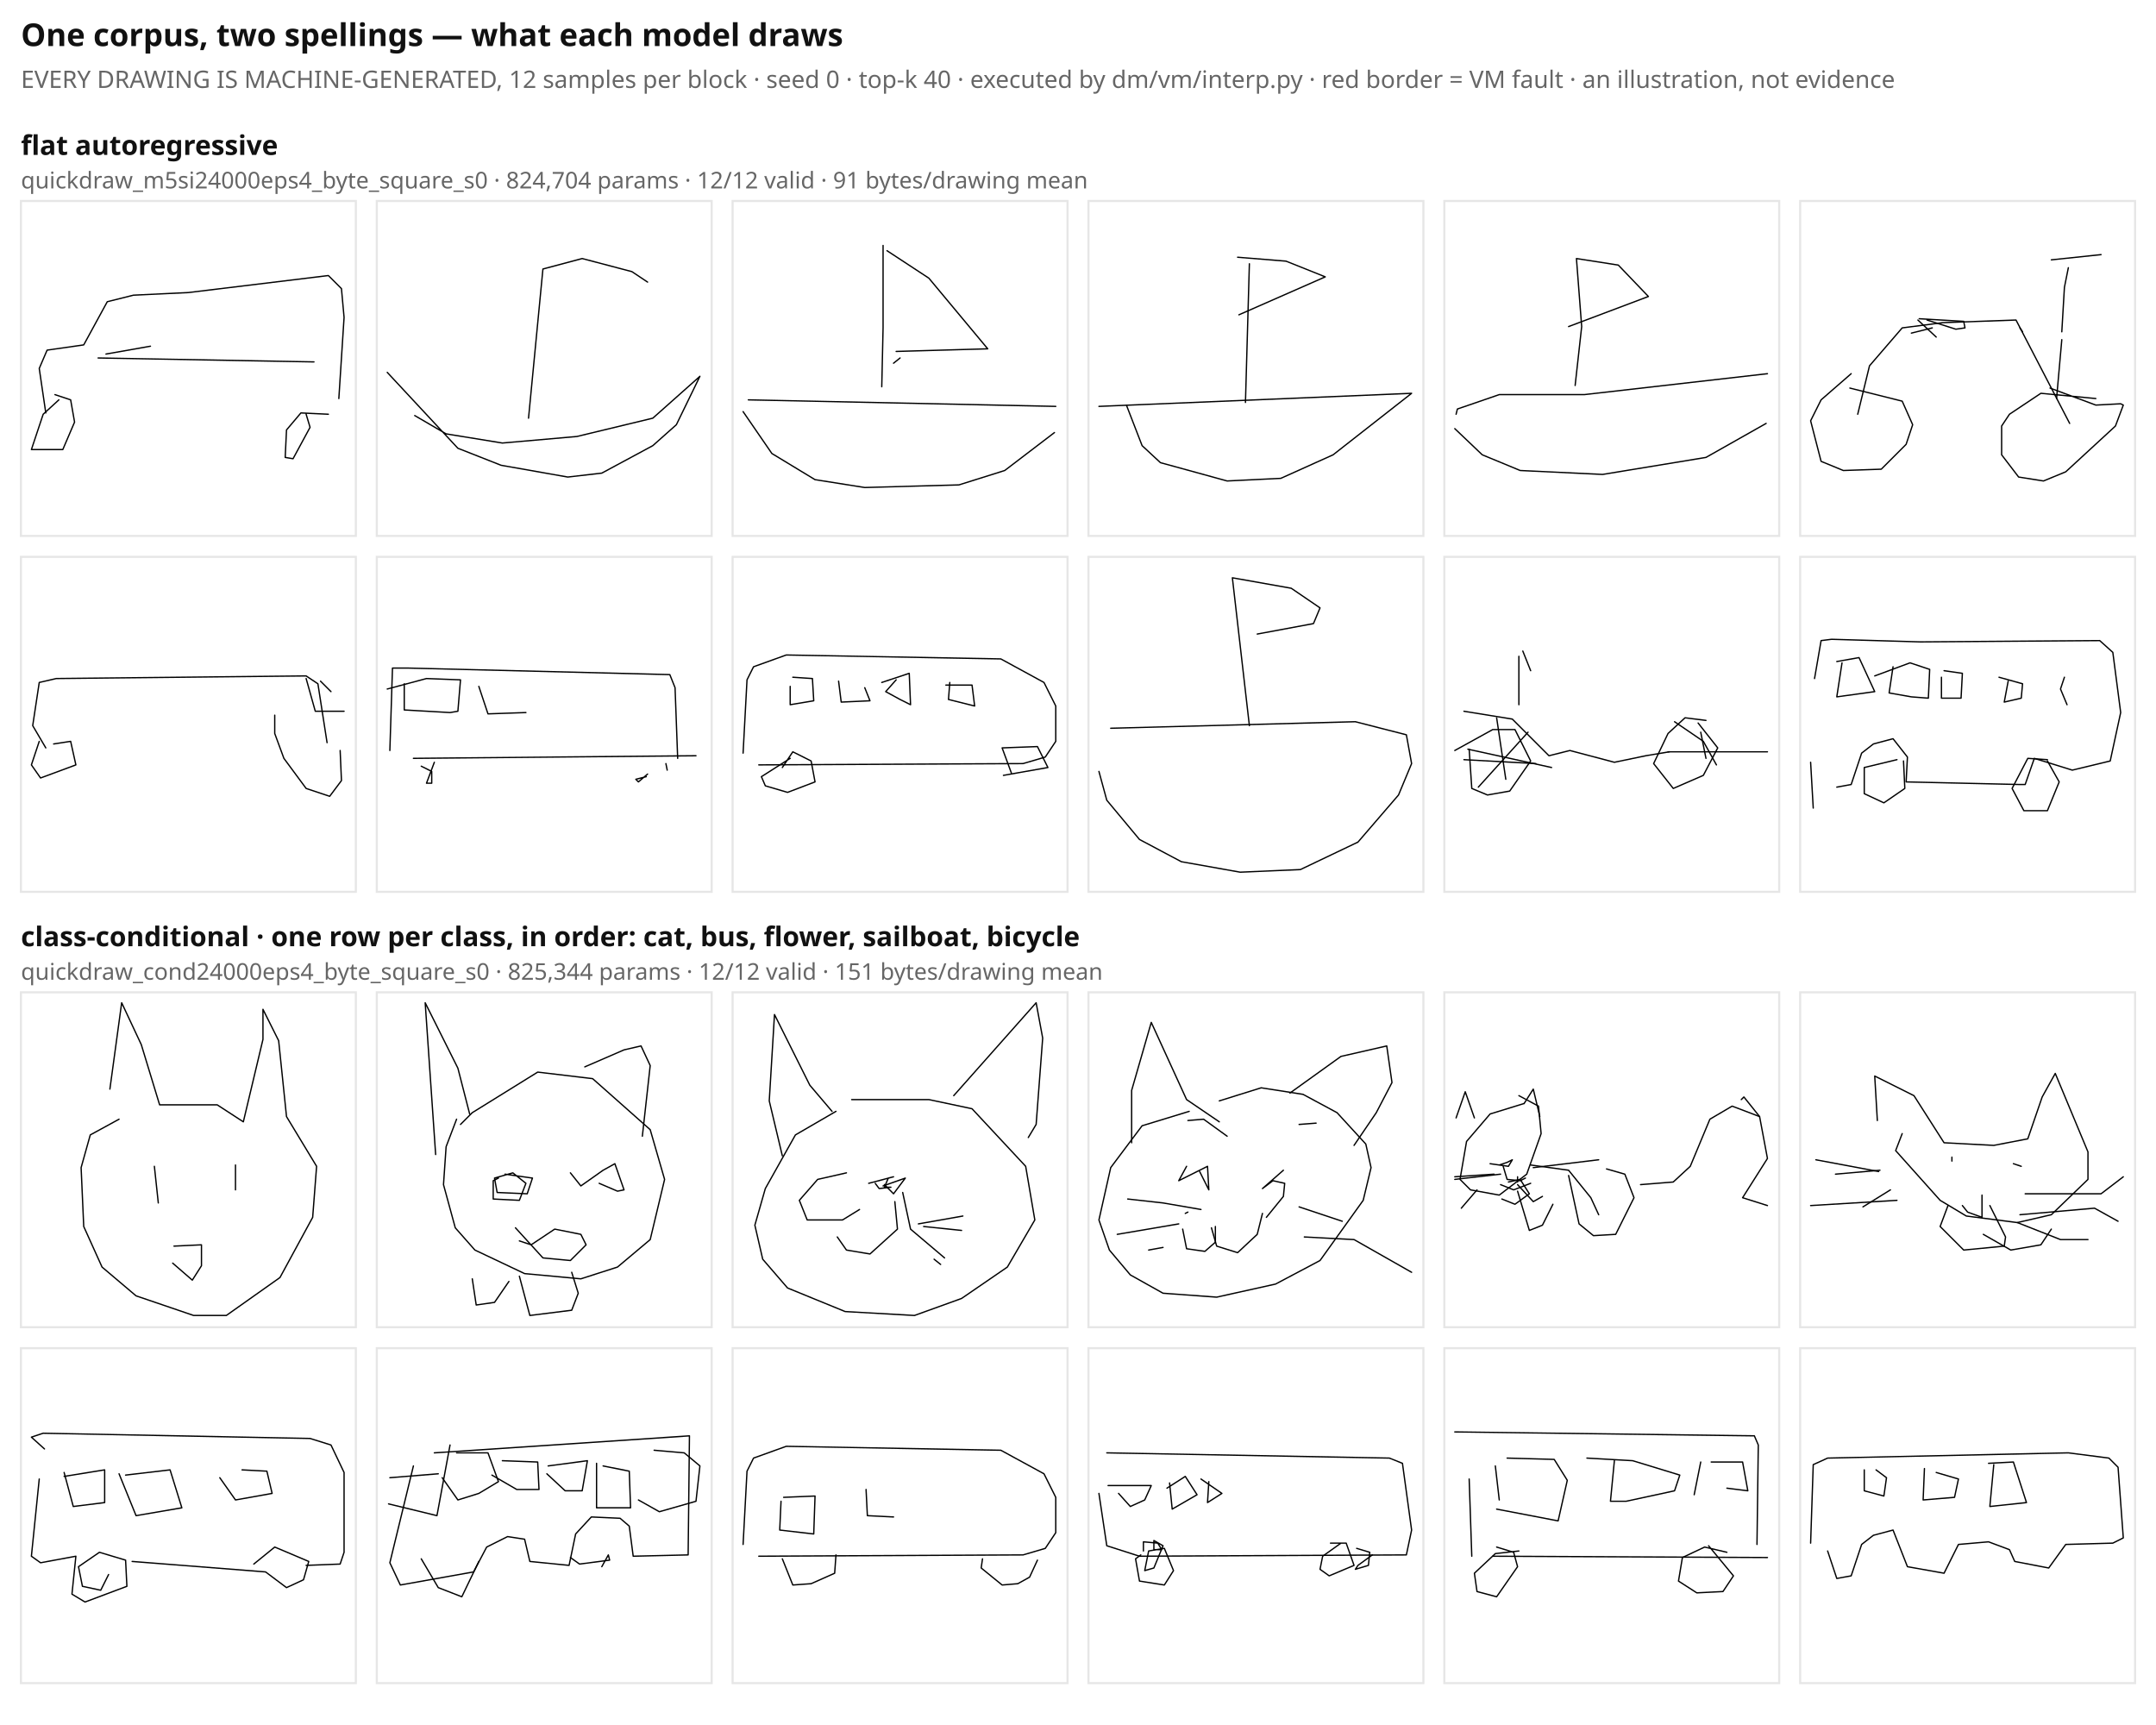
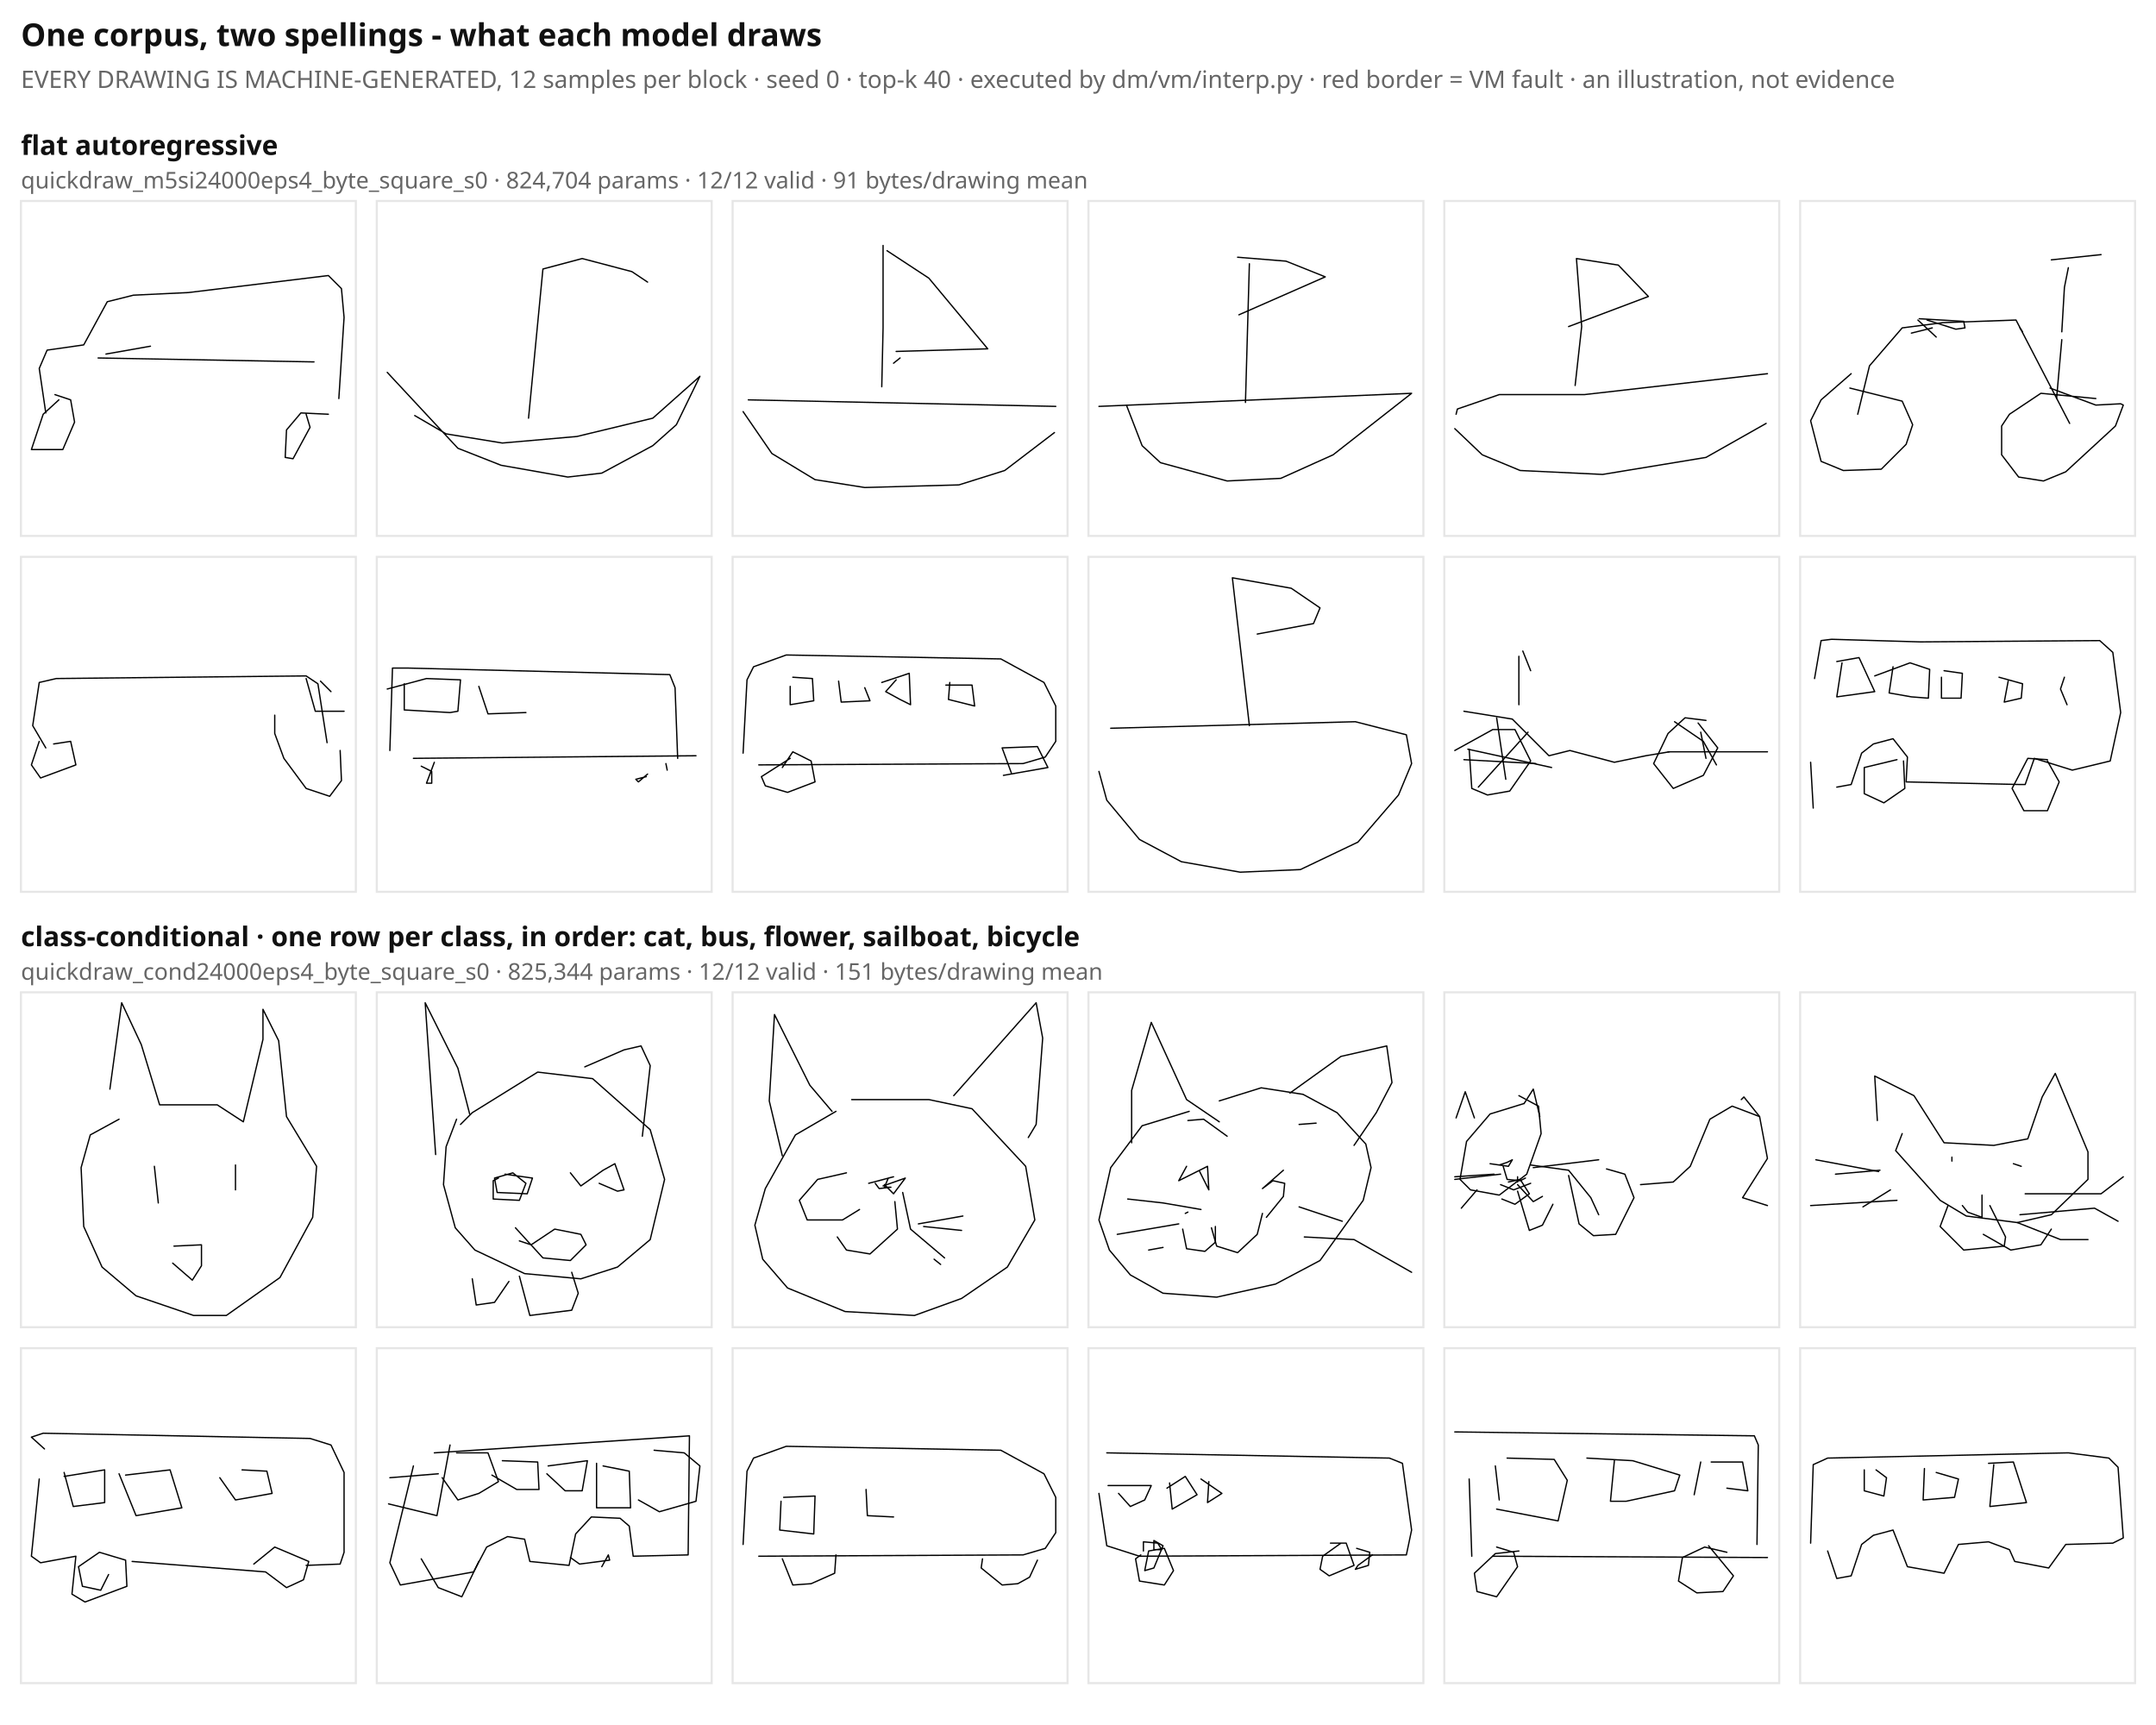
<svg xmlns="http://www.w3.org/2000/svg" width="1030" height="824" viewBox="0 0 1030 824" font-family="ui-sans-serif, system-ui, sans-serif">
  <rect width="1030" height="824" fill="#ffffff" />
-   <text x="10" y="22" font-size="15" font-weight="600" fill="#111">One corpus, two spellings — what each model draws</text>
+   <text x="10" y="22" font-size="15" font-weight="600" fill="#111">One corpus, two spellings - what each model draws</text>
  <text x="10" y="42" font-size="11.5" fill="#666">EVERY DRAWING IS MACHINE-GENERATED, 12 samples per block · seed 0 · top-k 40 · executed by dm/vm/interp.py · red border = VM fault · an illustration, not evidence</text>
  <text x="10" y="74" font-size="13" font-weight="600" fill="#111">flat autoregressive</text>
  <text x="10" y="90" font-size="11" fill="#666">quickdraw_m5si24000eps4_byte_square_s0 · 824,704 params · 12/12 valid · 91 bytes/drawing mean</text>
  <g transform="translate(10,96)">
    <svg width="160" height="160" viewBox="0 0 256 256">
      <rect width="256" height="256" fill="white" />
      <g fill="none" stroke="black" stroke-linecap="round" stroke-linejoin="round">
        <polyline points="29.00,152.00 17.00,163.00 8.00,190.00 32.00,190.00 41.00,169.00 38.00,152.00 26.00,148.00" stroke-width="1" />
        <polyline points="235.00,163.00 214.00,162.00 203.00,175.00 202.00,196.00 208.00,197.00 221.00,173.00 218.00,163.00" stroke-width="1" />
        <polyline points="19.00,162.00 14.00,128.00 20.00,114.00 48.00,110.00 66.00,77.00 86.00,72.00 128.00,70.00 235.00,57.00 245.00,67.00 247.00,89.00 243.00,151.00" stroke-width="1" />
        <polyline points="59.00,120.00 224.00,123.00" stroke-width="1" />
        <polyline points="65.00,117.00 99.00,111.00" stroke-width="1" />
      </g>
    </svg>
    <rect width="160" height="160" fill="none" stroke="#e6e6e6" />
  </g>
  <g transform="translate(180,96)">
    <svg width="160" height="160" viewBox="0 0 256 256">
      <rect width="256" height="256" fill="white" />
      <g fill="none" stroke="black" stroke-linecap="round" stroke-linejoin="round">
        <polyline points="29.00,164.00 53.00,178.00 96.00,185.00 153.00,180.00 211.00,166.00 247.00,134.00 229.00,171.00 211.00,187.00 172.00,208.00 146.00,211.00 95.00,202.00 62.00,189.00 8.00,131.00" stroke-width="1" />
        <polyline points="116.00,166.00 127.00,52.00 157.00,44.00 195.00,54.00 207.00,62.00" stroke-width="1" />
      </g>
    </svg>
    <rect width="160" height="160" fill="none" stroke="#e6e6e6" />
  </g>
  <g transform="translate(350,96)">
    <svg width="160" height="160" viewBox="0 0 256 256">
      <rect width="256" height="256" fill="white" />
      <g fill="none" stroke="black" stroke-linecap="round" stroke-linejoin="round">
        <polyline points="8.00,161.00 30.00,193.00 63.00,213.00 101.00,219.00 173.00,217.00 208.00,206.00 246.00,177.00" stroke-width="1" />
        <polyline points="12.00,152.00 247.00,157.00" stroke-width="1" />
        <polyline points="114.00,142.00 115.00,97.00 115.00,34.00" stroke-width="1" />
        <polyline points="118.00,38.00 150.00,59.00 195.00,113.00 125.00,115.00" stroke-width="1" />
        <polyline points="123.00,124.00 128.00,120.00" stroke-width="1" />
      </g>
    </svg>
    <rect width="160" height="160" fill="none" stroke="#e6e6e6" />
  </g>
  <g transform="translate(520,96)">
    <svg width="160" height="160" viewBox="0 0 256 256">
      <rect width="256" height="256" fill="white" />
      <g fill="none" stroke="black" stroke-linecap="round" stroke-linejoin="round">
        <polyline points="29.00,156.00 41.00,187.00 55.00,200.00 106.00,214.00 147.00,212.00 187.00,194.00 247.00,147.00 8.00,157.00" stroke-width="1" />
        <polyline points="120.00,154.00 123.00,48.00" stroke-width="1" />
        <polyline points="114.00,43.00 151.00,46.00 181.00,58.00 115.00,87.00" stroke-width="1" />
      </g>
    </svg>
    <rect width="160" height="160" fill="none" stroke="#e6e6e6" />
  </g>
  <g transform="translate(690,96)">
    <svg width="160" height="160" viewBox="0 0 256 256">
      <rect width="256" height="256" fill="white" />
      <g fill="none" stroke="black" stroke-linecap="round" stroke-linejoin="round">
        <polyline points="8.00,174.00 29.00,194.00 58.00,206.00 121.00,209.00 200.00,196.00 246.00,170.00" stroke-width="1" />
        <polyline points="9.00,163.00 10.00,159.00 42.00,148.00 107.00,148.00 247.00,132.00" stroke-width="1" />
        <polyline points="100.00,141.00 105.00,96.00 101.00,44.00 133.00,49.00 156.00,73.00 95.00,96.00" stroke-width="1" />
      </g>
    </svg>
    <rect width="160" height="160" fill="none" stroke="#e6e6e6" />
  </g>
  <g transform="translate(860,96)">
    <svg width="160" height="160" viewBox="0 0 256 256">
      <rect width="256" height="256" fill="white" />
      <g fill="none" stroke="black" stroke-linecap="round" stroke-linejoin="round">
        <polyline points="39.00,132.00 16.00,152.00 8.00,168.00 16.00,199.00 33.00,206.00 62.00,205.00 81.00,186.00 86.00,171.00 78.00,153.00 38.00,143.00" stroke-width="1" />
        <polyline points="226.00,151.00 184.00,147.00 160.00,163.00 154.00,172.00 154.00,194.00 167.00,211.00 186.00,214.00 203.00,207.00 241.00,172.00 247.00,156.00 245.00,155.00 226.00,156.00 191.00,143.00" stroke-width="1" />
        <polyline points="44.00,163.00 53.00,126.00 78.00,97.00 109.00,93.00 165.00,91.00 206.00,170.00" stroke-width="1" />
        <polyline points="196.00,151.00 200.00,106.00" stroke-width="1" />
        <polyline points="200.00,100.00 202.00,66.00 205.00,51.00" stroke-width="1" />
        <polyline points="192.00,45.00 230.00,41.00" stroke-width="1" />
        <polyline points="101.00,97.00 85.00,101.00" stroke-width="1" />
        <polyline points="90.00,91.00 104.00,104.00" stroke-width="1" />
        <polyline points="97.00,91.00 119.00,98.00 126.00,97.00 125.00,92.00 91.00,90.00" stroke-width="1" />
        <polyline points="168.00,97.00 170.00,100.00" stroke-width="1" />
      </g>
    </svg>
    <rect width="160" height="160" fill="none" stroke="#e6e6e6" />
  </g>
  <g transform="translate(10,266)">
    <svg width="160" height="160" viewBox="0 0 256 256">
      <rect width="256" height="256" fill="white" />
      <g fill="none" stroke="black" stroke-linecap="round" stroke-linejoin="round">
        <polyline points="14.00,141.00 8.00,159.00 15.00,169.00 42.00,159.00 38.00,141.00 25.00,143.00" stroke-width="1" />
        <polyline points="19.00,146.00 9.00,129.00 14.00,96.00 27.00,93.00 218.00,91.00 227.00,97.00 234.00,142.00" stroke-width="1" />
        <polyline points="244.00,148.00 245.00,171.00 236.00,183.00 218.00,177.00 201.00,154.00 194.00,135.00 194.00,121.00" stroke-width="1" />
        <polyline points="218.00,93.00 225.00,118.00 247.00,118.00" stroke-width="1" />
        <polyline points="229.00,95.00 237.00,103.00" stroke-width="1" />
      </g>
    </svg>
    <rect width="160" height="160" fill="none" stroke="#e6e6e6" />
  </g>
  <g transform="translate(180,266)">
    <svg width="160" height="160" viewBox="0 0 256 256">
      <rect width="256" height="256" fill="white" />
      <g fill="none" stroke="black" stroke-linecap="round" stroke-linejoin="round">
        <polyline points="44.00,157.00 38.00,173.00 42.00,173.00 42.00,164.00 34.00,160.00" stroke-width="1" />
        <polyline points="206.00,168.00 198.00,170.00 200.00,172.00 207.00,166.00" stroke-width="1" />
        <polyline points="222.00,163.00 221.00,158.00" stroke-width="1" />
        <polyline points="28.00,154.00 244.00,152.00" stroke-width="1" />
        <polyline points="10.00,148.00 12.00,85.00 24.00,85.00 224.00,90.00 228.00,100.00 230.00,154.00" stroke-width="1" />
        <polyline points="21.00,97.00 21.00,117.00 56.00,119.00 62.00,118.00 64.00,94.00 38.00,93.00 8.00,101.00" stroke-width="1" />
        <polyline points="78.00,99.00 85.00,120.00 114.00,119.00" stroke-width="1" />
      </g>
    </svg>
    <rect width="160" height="160" fill="none" stroke="#e6e6e6" />
  </g>
  <g transform="translate(350,266)">
    <svg width="160" height="160" viewBox="0 0 256 256">
      <rect width="256" height="256" fill="white" />
      <g fill="none" stroke="black" stroke-linecap="round" stroke-linejoin="round">
        <polyline points="8.00,150.00 11.00,94.00 16.00,84.00 41.00,75.00 205.00,78.00 238.00,96.00 247.00,114.00 247.00,141.00 239.00,153.00 222.00,158.00 20.00,159.00" stroke-width="1" />
        <polyline points="38.00,161.00 46.00,149.00 60.00,156.00 63.00,172.00 42.00,180.00 25.00,175.00 22.00,168.00 44.00,154.00" stroke-width="1" />
        <polyline points="213.00,165.00 206.00,146.00 233.00,145.00 241.00,161.00 207.00,167.00" stroke-width="1" />
        <polyline points="44.00,99.00 44.00,113.00 62.00,110.00 61.00,93.00 46.00,92.00" stroke-width="1" />
        <polyline points="81.00,95.00 83.00,111.00 105.00,110.00 101.00,100.00" stroke-width="1" />
        <polyline points="125.00,94.00 117.00,103.00 128.00,109.00 136.00,113.00 135.00,89.00 114.00,96.00" stroke-width="1" />
        <polyline points="166.00,96.00 165.00,109.00 185.00,114.00 183.00,98.00 163.00,98.00" stroke-width="1" />
      </g>
    </svg>
    <rect width="160" height="160" fill="none" stroke="#e6e6e6" />
  </g>
  <g transform="translate(520,266)">
    <svg width="160" height="160" viewBox="0 0 256 256">
      <rect width="256" height="256" fill="white" />
      <g fill="none" stroke="black" stroke-linecap="round" stroke-linejoin="round">
        <polyline points="8.00,164.00 14.00,186.00 39.00,216.00 71.00,233.00 116.00,241.00 162.00,239.00 206.00,218.00 237.00,182.00 247.00,158.00 243.00,136.00 204.00,126.00 17.00,131.00" stroke-width="1" />
        <polyline points="123.00,129.00 110.00,16.00 155.00,24.00 177.00,39.00 172.00,51.00 129.00,59.00" stroke-width="1" />
      </g>
    </svg>
    <rect width="160" height="160" fill="none" stroke="#e6e6e6" />
  </g>
  <g transform="translate(690,266)">
    <svg width="160" height="160" viewBox="0 0 256 256">
      <rect width="256" height="256" fill="white" />
      <g fill="none" stroke="black" stroke-linecap="round" stroke-linejoin="round">
        <polyline points="19.00,147.00 21.00,177.00 33.00,182.00 50.00,179.00 66.00,156.00 54.00,132.00 37.00,132.00 8.00,148.00" stroke-width="1" />
        <polyline points="200.00,125.00 184.00,123.00 171.00,135.00 160.00,158.00 175.00,177.00 198.00,167.00 209.00,146.00 194.00,127.00" stroke-width="1" />
        <polyline points="15.00,118.00 52.00,124.00 80.00,152.00 96.00,148.00 130.00,157.00 154.00,152.00 172.00,149.00" stroke-width="1" />
        <polyline points="176.00,126.00 198.00,141.00 208.00,159.00" stroke-width="1" />
        <polyline points="196.00,134.00 200.00,154.00" stroke-width="1" />
        <polyline points="171.00,149.00 247.00,149.00" stroke-width="1" />
        <polyline points="40.00,123.00 47.00,170.00" stroke-width="1" />
        <polyline points="15.00,155.00 70.00,158.00" stroke-width="1" />
        <polyline points="64.00,134.00 26.00,176.00" stroke-width="1" />
        <polyline points="18.00,147.00 82.00,161.00" stroke-width="1" />
        <polyline points="57.00,113.00 57.00,76.00" stroke-width="1" />
        <polyline points="60.00,72.00 66.00,87.00" stroke-width="1" />
      </g>
    </svg>
    <rect width="160" height="160" fill="none" stroke="#e6e6e6" />
  </g>
  <g transform="translate(860,266)">
    <svg width="160" height="160" viewBox="0 0 256 256">
      <rect width="256" height="256" fill="white" />
      <g fill="none" stroke="black" stroke-linecap="round" stroke-linejoin="round">
        <polyline points="8.00,157.00 10.00,192.00" stroke-width="1" />
        <polyline points="11.00,93.00 16.00,64.00 24.00,63.00 92.00,65.00 229.00,64.00 239.00,73.00 245.00,119.00 237.00,156.00 208.00,163.00 179.00,154.00 172.00,174.00 168.00,174.00 81.00,172.00 82.00,153.00 71.00,139.00 56.00,143.00 47.00,150.00 39.00,174.00 28.00,176.00" stroke-width="1" />
        <polyline points="74.00,155.00 49.00,161.00 49.00,181.00 64.00,188.00 80.00,177.00 79.00,156.00" stroke-width="1" />
        <polyline points="189.00,155.00 174.00,154.00 162.00,177.00 171.00,194.00 189.00,194.00 198.00,172.00 189.00,156.00" stroke-width="1" />
        <polyline points="32.00,81.00 28.00,107.00 57.00,103.00 45.00,77.00 28.00,80.00" stroke-width="1" />
        <polyline points="71.00,84.00 68.00,104.00 85.00,107.00 98.00,108.00 99.00,86.00 84.00,81.00 57.00,91.00" stroke-width="1" />
        <polyline points="108.00,92.00 108.00,108.00 123.00,108.00 124.00,89.00 110.00,87.00" stroke-width="1" />
        <polyline points="159.00,95.00 156.00,111.00 169.00,108.00 170.00,97.00 152.00,92.00" stroke-width="1" />
        <polyline points="202.00,92.00 199.00,101.00 204.00,113.00" stroke-width="1" />
      </g>
    </svg>
    <rect width="160" height="160" fill="none" stroke="#e6e6e6" />
  </g>
  <text x="10" y="452" font-size="13" font-weight="600" fill="#111">class-conditional · one row per class, in order: cat, bus, flower, sailboat, bicycle</text>
  <text x="10" y="468" font-size="11" fill="#666">quickdraw_cond24000eps4_byte_square_s0 · 825,344 params · 12/12 valid · 151 bytes/drawing mean</text>
  <g transform="translate(10,474)">
    <svg width="160" height="160" viewBox="0 0 256 256">
      <rect width="256" height="256" fill="white" />
      <g fill="none" stroke="black" stroke-linecap="round" stroke-linejoin="round">
        <polyline points="68.00,74.00 77.00,8.00 92.00,40.00 106.00,86.00 150.00,86.00 170.00,99.00 185.00,36.00 185.00,13.00 197.00,37.00 203.00,95.00 226.00,133.00 223.00,172.00 198.00,218.00 157.00,247.00 132.00,247.00 88.00,232.00 62.00,210.00 48.00,179.00 46.00,134.00 53.00,109.00 75.00,97.00" stroke-width="1" />
        <polyline points="102.00,133.00 105.00,161.00" stroke-width="1" />
        <polyline points="164.00,132.00 164.00,151.00" stroke-width="1" />
        <polyline points="117.00,194.00 138.00,193.00 138.00,209.00 131.00,220.00 116.00,207.00" stroke-width="1" />
      </g>
    </svg>
    <rect width="160" height="160" fill="none" stroke="#e6e6e6" />
  </g>
  <g transform="translate(180,474)">
    <svg width="160" height="160" viewBox="0 0 256 256">
      <rect width="256" height="256" fill="white" />
      <g fill="none" stroke="black" stroke-linecap="round" stroke-linejoin="round">
        <polyline points="61.00,97.00 53.00,118.00 51.00,147.00 60.00,180.00 75.00,197.00 113.00,215.00 156.00,219.00 184.00,210.00 209.00,189.00 220.00,143.00 209.00,105.00 165.00,66.00 123.00,61.00 73.00,92.00 64.00,101.00" stroke-width="1" />
        <polyline points="71.00,93.00 62.00,58.00 37.00,8.00 45.00,124.00" stroke-width="1" />
        <polyline points="159.00,57.00 189.00,44.00 202.00,41.00 209.00,56.00 203.00,110.00" stroke-width="1" />
        <polyline points="93.00,142.00 89.00,144.00 89.00,158.00 109.00,159.00 114.00,146.00 104.00,138.00 90.00,142.00 92.00,153.00 115.00,154.00 119.00,142.00 98.00,139.00" stroke-width="1" />
        <polyline points="148.00,138.00 156.00,148.00 173.00,136.00 182.00,131.00 189.00,151.00 184.00,152.00 170.00,146.00" stroke-width="1" />
        <polyline points="109.00,190.00 118.00,193.00 136.00,181.00 156.00,185.00 160.00,193.00 148.00,205.00 127.00,203.00 106.00,180.00" stroke-width="1" />
        <polyline points="109.00,217.00 117.00,247.00 149.00,243.00 154.00,230.00 149.00,214.00" stroke-width="1" />
        <polyline points="101.00,221.00 90.00,237.00 76.00,239.00 73.00,219.00" stroke-width="1" />
      </g>
    </svg>
    <rect width="160" height="160" fill="none" stroke="#e6e6e6" />
  </g>
  <g transform="translate(350,474)">
    <svg width="160" height="160" viewBox="0 0 256 256">
      <rect width="256" height="256" fill="white" />
      <g fill="none" stroke="black" stroke-linecap="round" stroke-linejoin="round">
        <polyline points="79.00,91.00 48.00,109.00 25.00,150.00 17.00,178.00 23.00,204.00 42.00,226.00 86.00,244.00 139.00,247.00 175.00,234.00 210.00,210.00 231.00,174.00 224.00,133.00 183.00,89.00 150.00,82.00 91.00,82.00" stroke-width="1" />
        <polyline points="38.00,125.00 28.00,83.00 32.00,17.00 59.00,71.00 76.00,91.00" stroke-width="1" />
        <polyline points="169.00,79.00 232.00,8.00 237.00,35.00 232.00,101.00 226.00,111.00" stroke-width="1" />
        <polyline points="104.00,146.00 123.00,141.00 119.00,142.00 116.00,149.00 121.00,149.00 112.00,150.00 109.00,146.00" stroke-width="1" />
        <polyline points="116.00,147.00 123.00,154.00 132.00,142.00 115.00,148.00" stroke-width="1" />
        <polyline points="124.00,160.00 126.00,181.00 105.00,200.00 87.00,197.00 80.00,187.00" stroke-width="1" />
        <polyline points="130.00,153.00 136.00,181.00 162.00,203.00" stroke-width="1" />
        <polyline points="97.00,166.00 84.00,174.00 57.00,174.00 51.00,159.00 65.00,143.00 87.00,138.00" stroke-width="1" />
        <polyline points="142.00,177.00 176.00,171.00" stroke-width="1" />
        <polyline points="146.00,179.00 175.00,182.00" stroke-width="1" />
        <polyline points="154.00,204.00 159.00,208.00" stroke-width="1" />
      </g>
    </svg>
    <rect width="160" height="160" fill="none" stroke="#e6e6e6" />
  </g>
  <g transform="translate(520,474)">
    <svg width="160" height="160" viewBox="0 0 256 256">
      <rect width="256" height="256" fill="white" />
      <g fill="none" stroke="black" stroke-linecap="round" stroke-linejoin="round">
        <polyline points="77.00,91.00 41.00,102.00 17.00,134.00 8.00,174.00 16.00,197.00 32.00,216.00 57.00,230.00 98.00,233.00 143.00,223.00 177.00,205.00 210.00,159.00 216.00,134.00 212.00,116.00 190.00,92.00 164.00,78.00 132.00,73.00 100.00,83.00" stroke-width="1" />
        <polyline points="33.00,115.00 33.00,75.00 48.00,23.00 75.00,82.00 100.00,99.00" stroke-width="1" />
        <polyline points="154.00,77.00 193.00,49.00 228.00,41.00 232.00,69.00 220.00,92.00 203.00,117.00" stroke-width="1" />
        <polyline points="75.00,133.00 69.00,144.00 91.00,133.00 92.00,151.00 85.00,137.00" stroke-width="1" />
        <polyline points="149.00,136.00 133.00,150.00 141.00,144.00 150.00,146.00 149.00,156.00 136.00,172.00" stroke-width="1" />
        <polyline points="94.00,180.00 98.00,194.00 114.00,199.00 129.00,185.00 133.00,169.00" stroke-width="1" />
        <polyline points="86.00,166.00 57.00,161.00 30.00,158.00" stroke-width="1" />
        <polyline points="69.00,177.00 22.00,185.00" stroke-width="1" />
        <polyline points="57.00,195.00 46.00,197.00" stroke-width="1" />
        <polyline points="161.00,164.00 194.00,175.00" stroke-width="1" />
        <polyline points="165.00,187.00 203.00,189.00 247.00,214.00" stroke-width="1" />
        <polyline points="76.00,168.00 74.00,169.00" stroke-width="1" />
        <polyline points="72.00,181.00 75.00,196.00 89.00,198.00 97.00,191.00 97.00,179.00" stroke-width="1" />
        <polyline points="76.00,98.00 88.00,97.00 106.00,110.00" stroke-width="1" />
        <polyline points="161.00,101.00 174.00,100.00" stroke-width="1" />
      </g>
    </svg>
    <rect width="160" height="160" fill="none" stroke="#e6e6e6" />
  </g>
  <g transform="translate(690,474)">
    <svg width="160" height="160" viewBox="0 0 256 256">
      <rect width="256" height="256" fill="white" />
      <g fill="none" stroke="black" stroke-linecap="round" stroke-linejoin="round">
        <polyline points="61.00,85.00 35.00,93.00 17.00,114.00 12.00,143.00 20.00,151.00 42.00,155.00 63.00,139.00 74.00,108.00 72.00,87.00 57.00,79.00" stroke-width="1" />
        <polyline points="9.00,96.00 16.00,76.00 23.00,96.00" stroke-width="1" />
        <polyline points="61.00,85.00 68.00,74.00 73.00,95.00" stroke-width="1" />
        <polyline points="42.00,132.00 48.00,130.00 52.00,128.00 49.00,133.00 35.00,131.00" stroke-width="1" />
        <polyline points="45.00,133.00 48.00,143.00 58.00,144.00 62.00,142.00" stroke-width="1" />
        <polyline points="56.00,147.00 68.00,160.00 75.00,156.00" stroke-width="1" />
        <polyline points="49.00,145.00 58.00,143.00 65.00,154.00 54.00,162.00 44.00,158.00" stroke-width="1" />
        <polyline points="56.00,141.00 56.00,145.00" stroke-width="1" />
        <polyline points="43.00,147.00 53.00,151.00 66.00,146.00" stroke-width="1" />
        <polyline points="38.00,139.00 8.00,141.00" stroke-width="1" />
        <polyline points="25.00,151.00 13.00,165.00" stroke-width="1" />
        <polyline points="43.00,139.00 8.00,143.00" stroke-width="1" />
        <polyline points="68.00,134.00 118.00,128.00" stroke-width="1" />
        <polyline points="66.00,132.00 95.00,136.00 112.00,157.00 118.00,170.00" stroke-width="1" />
        <polyline points="56.00,152.00 65.00,182.00 75.00,178.00 83.00,162.00" stroke-width="1" />
        <polyline points="95.00,140.00 103.00,177.00 114.00,186.00 131.00,185.00 145.00,157.00 138.00,139.00 124.00,135.00" stroke-width="1" />
        <polyline points="150.00,147.00 175.00,145.00 188.00,133.00 203.00,97.00 220.00,87.00 241.00,95.00" stroke-width="1" />
        <polyline points="227.00,82.00 229.00,80.00 241.00,95.00 247.00,127.00 228.00,157.00 247.00,163.00" stroke-width="1" />
      </g>
    </svg>
    <rect width="160" height="160" fill="none" stroke="#e6e6e6" />
  </g>
  <g transform="translate(860,474)">
    <svg width="160" height="160" viewBox="0 0 256 256">
      <rect width="256" height="256" fill="white" />
      <g fill="none" stroke="black" stroke-linecap="round" stroke-linejoin="round">
        <polyline points="59.00,98.00 57.00,64.00 87.00,79.00 110.00,115.00 148.00,117.00 174.00,112.00 185.00,80.00 195.00,62.00 220.00,122.00 220.00,143.00 192.00,170.00 166.00,176.00 127.00,171.00 107.00,159.00 73.00,121.00 78.00,108.00" stroke-width="1" />
        <polyline points="116.00,129.00 116.00,126.00" stroke-width="1" />
        <polyline points="169.00,133.00 163.00,131.00" stroke-width="1" />
        <polyline points="139.00,155.00 139.00,172.00 128.00,168.00 124.00,163.00" stroke-width="1" />
        <polyline points="145.00,163.00 157.00,187.00 156.00,194.00 125.00,197.00 107.00,179.00 113.00,163.00" stroke-width="1" />
        <polyline points="140.00,185.00 161.00,197.00 184.00,193.00 192.00,181.00" stroke-width="1" />
        <polyline points="172.00,154.00 230.00,154.00 247.00,141.00" stroke-width="1" />
        <polyline points="168.00,170.00 225.00,165.00 243.00,175.00" stroke-width="1" />
        <polyline points="166.00,176.00 199.00,189.00 220.00,189.00" stroke-width="1" />
        <polyline points="74.00,159.00 8.00,163.00" stroke-width="1" />
        <polyline points="60.00,137.00 12.00,128.00" stroke-width="1" />
        <polyline points="61.00,136.00 27.00,139.00" stroke-width="1" />
        <polyline points="69.00,151.00 48.00,164.00" stroke-width="1" />
      </g>
    </svg>
    <rect width="160" height="160" fill="none" stroke="#e6e6e6" />
  </g>
  <g transform="translate(10,644)">
    <svg width="160" height="160" viewBox="0 0 256 256">
      <rect width="256" height="256" fill="white" />
      <g fill="none" stroke="black" stroke-linecap="round" stroke-linejoin="round">
        <polyline points="14.00,100.00 8.00,159.00 15.00,164.00 42.00,159.00 39.00,188.00 49.00,194.00 81.00,182.00 80.00,162.00 60.00,156.00 44.00,167.00 47.00,182.00 61.00,185.00 67.00,173.00" stroke-width="1" />
        <polyline points="85.00,163.00 187.00,171.00 203.00,183.00 216.00,177.00 220.00,163.00 194.00,152.00 178.00,165.00" stroke-width="1" />
        <polyline points="218.00,166.00 244.00,165.00 247.00,156.00 247.00,95.00 237.00,74.00 221.00,69.00 17.00,65.00 8.00,68.00 18.00,77.00" stroke-width="1" />
        <polyline points="33.00,95.00 40.00,121.00 64.00,118.00 64.00,93.00 33.00,98.00" stroke-width="1" />
        <polyline points="75.00,96.00 88.00,128.00 123.00,122.00 114.00,93.00 80.00,97.00" stroke-width="1" />
        <polyline points="152.00,99.00 164.00,116.00 192.00,111.00 188.00,94.00 169.00,93.00" stroke-width="1" />
      </g>
    </svg>
    <rect width="160" height="160" fill="none" stroke="#e6e6e6" />
  </g>
  <g transform="translate(180,644)">
    <svg width="160" height="160" viewBox="0 0 256 256">
      <rect width="256" height="256" fill="white" />
      <g fill="none" stroke="black" stroke-linecap="round" stroke-linejoin="round">
        <polyline points="44.00,80.00 239.00,67.00 238.00,158.00 196.00,159.00 193.00,136.00 186.00,130.00 164.00,129.00 152.00,142.00 147.00,166.00 117.00,163.00 113.00,146.00 100.00,144.00 84.00,152.00 74.00,171.00 18.00,181.00 10.00,164.00 28.00,90.00" stroke-width="1" />
        <polyline points="34.00,161.00 47.00,183.00 65.00,190.00 78.00,163.00" stroke-width="1" />
        <polyline points="148.00,160.00 155.00,165.00 178.00,162.00 177.00,158.00 172.00,167.00" stroke-width="1" />
        <polyline points="10.00,99.00 47.00,96.00" stroke-width="1" />
        <polyline points="9.00,119.00 46.00,128.00 56.00,74.00" stroke-width="1" />
        <polyline points="61.00,80.00 85.00,80.00 93.00,102.00 78.00,111.00 62.00,116.00 50.00,99.00" stroke-width="1" />
        <polyline points="96.00,86.00 123.00,87.00 124.00,108.00 107.00,108.00 88.00,97.00" stroke-width="1" />
        <polyline points="131.00,90.00 161.00,86.00 157.00,109.00 144.00,109.00 130.00,96.00" stroke-width="1" />
        <polyline points="173.00,90.00 193.00,94.00 194.00,122.00 168.00,122.00 168.00,88.00" stroke-width="1" />
        <polyline points="212.00,78.00 235.00,80.00 247.00,90.00 244.00,117.00 216.00,125.00 200.00,116.00" stroke-width="1" />
      </g>
    </svg>
    <rect width="160" height="160" fill="none" stroke="#e6e6e6" />
  </g>
  <g transform="translate(350,644)">
    <svg width="160" height="160" viewBox="0 0 256 256">
      <rect width="256" height="256" fill="white" />
      <g fill="none" stroke="black" stroke-linecap="round" stroke-linejoin="round">
        <polyline points="8.00,150.00 11.00,94.00 16.00,84.00 41.00,75.00 205.00,78.00 238.00,96.00 247.00,114.00 247.00,141.00 239.00,153.00 222.00,158.00 20.00,159.00" stroke-width="1" />
        <polyline points="38.00,161.00 46.00,181.00 60.00,180.00 78.00,172.00 79.00,158.00" stroke-width="1" />
        <polyline points="191.00,161.00 190.00,168.00 206.00,181.00 218.00,180.00 227.00,175.00 233.00,162.00" stroke-width="1" />
        <polyline points="37.00,117.00 36.00,139.00 62.00,142.00 63.00,113.00 39.00,114.00" stroke-width="1" />
        <polyline points="102.00,108.00 103.00,128.00 123.00,129.00" stroke-width="1" />
      </g>
    </svg>
    <rect width="160" height="160" fill="none" stroke="#e6e6e6" />
  </g>
  <g transform="translate(520,644)">
    <svg width="160" height="160" viewBox="0 0 256 256">
      <rect width="256" height="256" fill="white" />
      <g fill="none" stroke="black" stroke-linecap="round" stroke-linejoin="round">
        <polyline points="8.00,111.00 14.00,151.00 39.00,159.00 243.00,158.00 247.00,139.00 240.00,88.00 230.00,84.00 14.00,80.00" stroke-width="1" />
        <polyline points="40.00,158.00 36.00,161.00 39.00,178.00 58.00,181.00 65.00,170.00 58.00,153.00 46.00,155.00 43.00,170.00 50.00,168.00 57.00,151.00 50.00,147.00 50.00,154.00 56.00,154.00 53.00,149.00 42.00,148.00 42.00,155.00" stroke-width="1" />
        <polyline points="193.00,149.00 179.00,159.00 177.00,169.00 184.00,174.00 203.00,166.00 197.00,149.00 185.00,149.00" stroke-width="1" />
        <polyline points="217.00,158.00 206.00,166.00 204.00,169.00 214.00,166.00 215.00,156.00 205.00,153.00" stroke-width="1" />
        <polyline points="23.00,111.00 32.00,121.00 43.00,116.00 48.00,105.00 15.00,105.00" stroke-width="1" />
        <polyline points="62.00,103.00 64.00,123.00 83.00,112.00 74.00,98.00 60.00,107.00" stroke-width="1" />
        <polyline points="92.00,102.00 91.00,118.00 102.00,111.00 86.00,100.00" stroke-width="1" />
      </g>
    </svg>
    <rect width="160" height="160" fill="none" stroke="#e6e6e6" />
  </g>
  <g transform="translate(690,644)">
    <svg width="160" height="160" viewBox="0 0 256 256">
      <rect width="256" height="256" fill="white" />
      <g fill="none" stroke="black" stroke-linecap="round" stroke-linejoin="round">
        <polyline points="19.00,100.00 21.00,159.00" stroke-width="1" />
        <polyline points="8.00,64.00 237.00,67.00 240.00,74.00 239.00,150.00" stroke-width="1" />
        <polyline points="37.00,159.00 247.00,160.00" stroke-width="1" />
        <polyline points="57.00,155.00 39.00,157.00 23.00,172.00 25.00,186.00 40.00,190.00 56.00,167.00 53.00,156.00 40.00,152.00" stroke-width="1" />
        <polyline points="216.00,156.00 199.00,152.00 182.00,160.00 179.00,178.00 193.00,187.00 213.00,186.00 221.00,174.00 202.00,151.00" stroke-width="1" />
        <polyline points="39.00,90.00 42.00,116.00" stroke-width="1" />
        <polyline points="48.00,84.00 84.00,85.00 94.00,101.00 87.00,132.00 40.00,123.00" stroke-width="1" />
        <polyline points="130.00,86.00 127.00,117.00 139.00,117.00 176.00,109.00 180.00,97.00 144.00,86.00 109.00,84.00" stroke-width="1" />
        <polyline points="196.00,87.00 191.00,112.00" stroke-width="1" />
        <polyline points="204.00,87.00 228.00,87.00 232.00,109.00 216.00,107.00" stroke-width="1" />
      </g>
    </svg>
    <rect width="160" height="160" fill="none" stroke="#e6e6e6" />
  </g>
  <g transform="translate(860,644)">
    <svg width="160" height="160" viewBox="0 0 256 256">
      <rect width="256" height="256" fill="white" />
      <g fill="none" stroke="black" stroke-linecap="round" stroke-linejoin="round">
        <polyline points="8.00,149.00 10.00,89.00 21.00,84.00 205.00,80.00 236.00,84.00 243.00,91.00 247.00,145.00 239.00,149.00 203.00,150.00 190.00,168.00 164.00,163.00 160.00,154.00 144.00,148.00 121.00,150.00 110.00,172.00 82.00,167.00 71.00,139.00 56.00,143.00 47.00,150.00 39.00,174.00 28.00,176.00 21.00,155.00" stroke-width="1" />
        <polyline points="49.00,93.00 49.00,109.00 64.00,113.00 66.00,99.00 58.00,93.00" stroke-width="1" />
        <polyline points="95.00,92.00 94.00,116.00 118.00,114.00 121.00,100.00 104.00,95.00" stroke-width="1" />
        <polyline points="148.00,89.00 145.00,121.00 173.00,118.00 163.00,87.00 144.00,88.00" stroke-width="1" />
      </g>
    </svg>
    <rect width="160" height="160" fill="none" stroke="#e6e6e6" />
  </g>
</svg>
